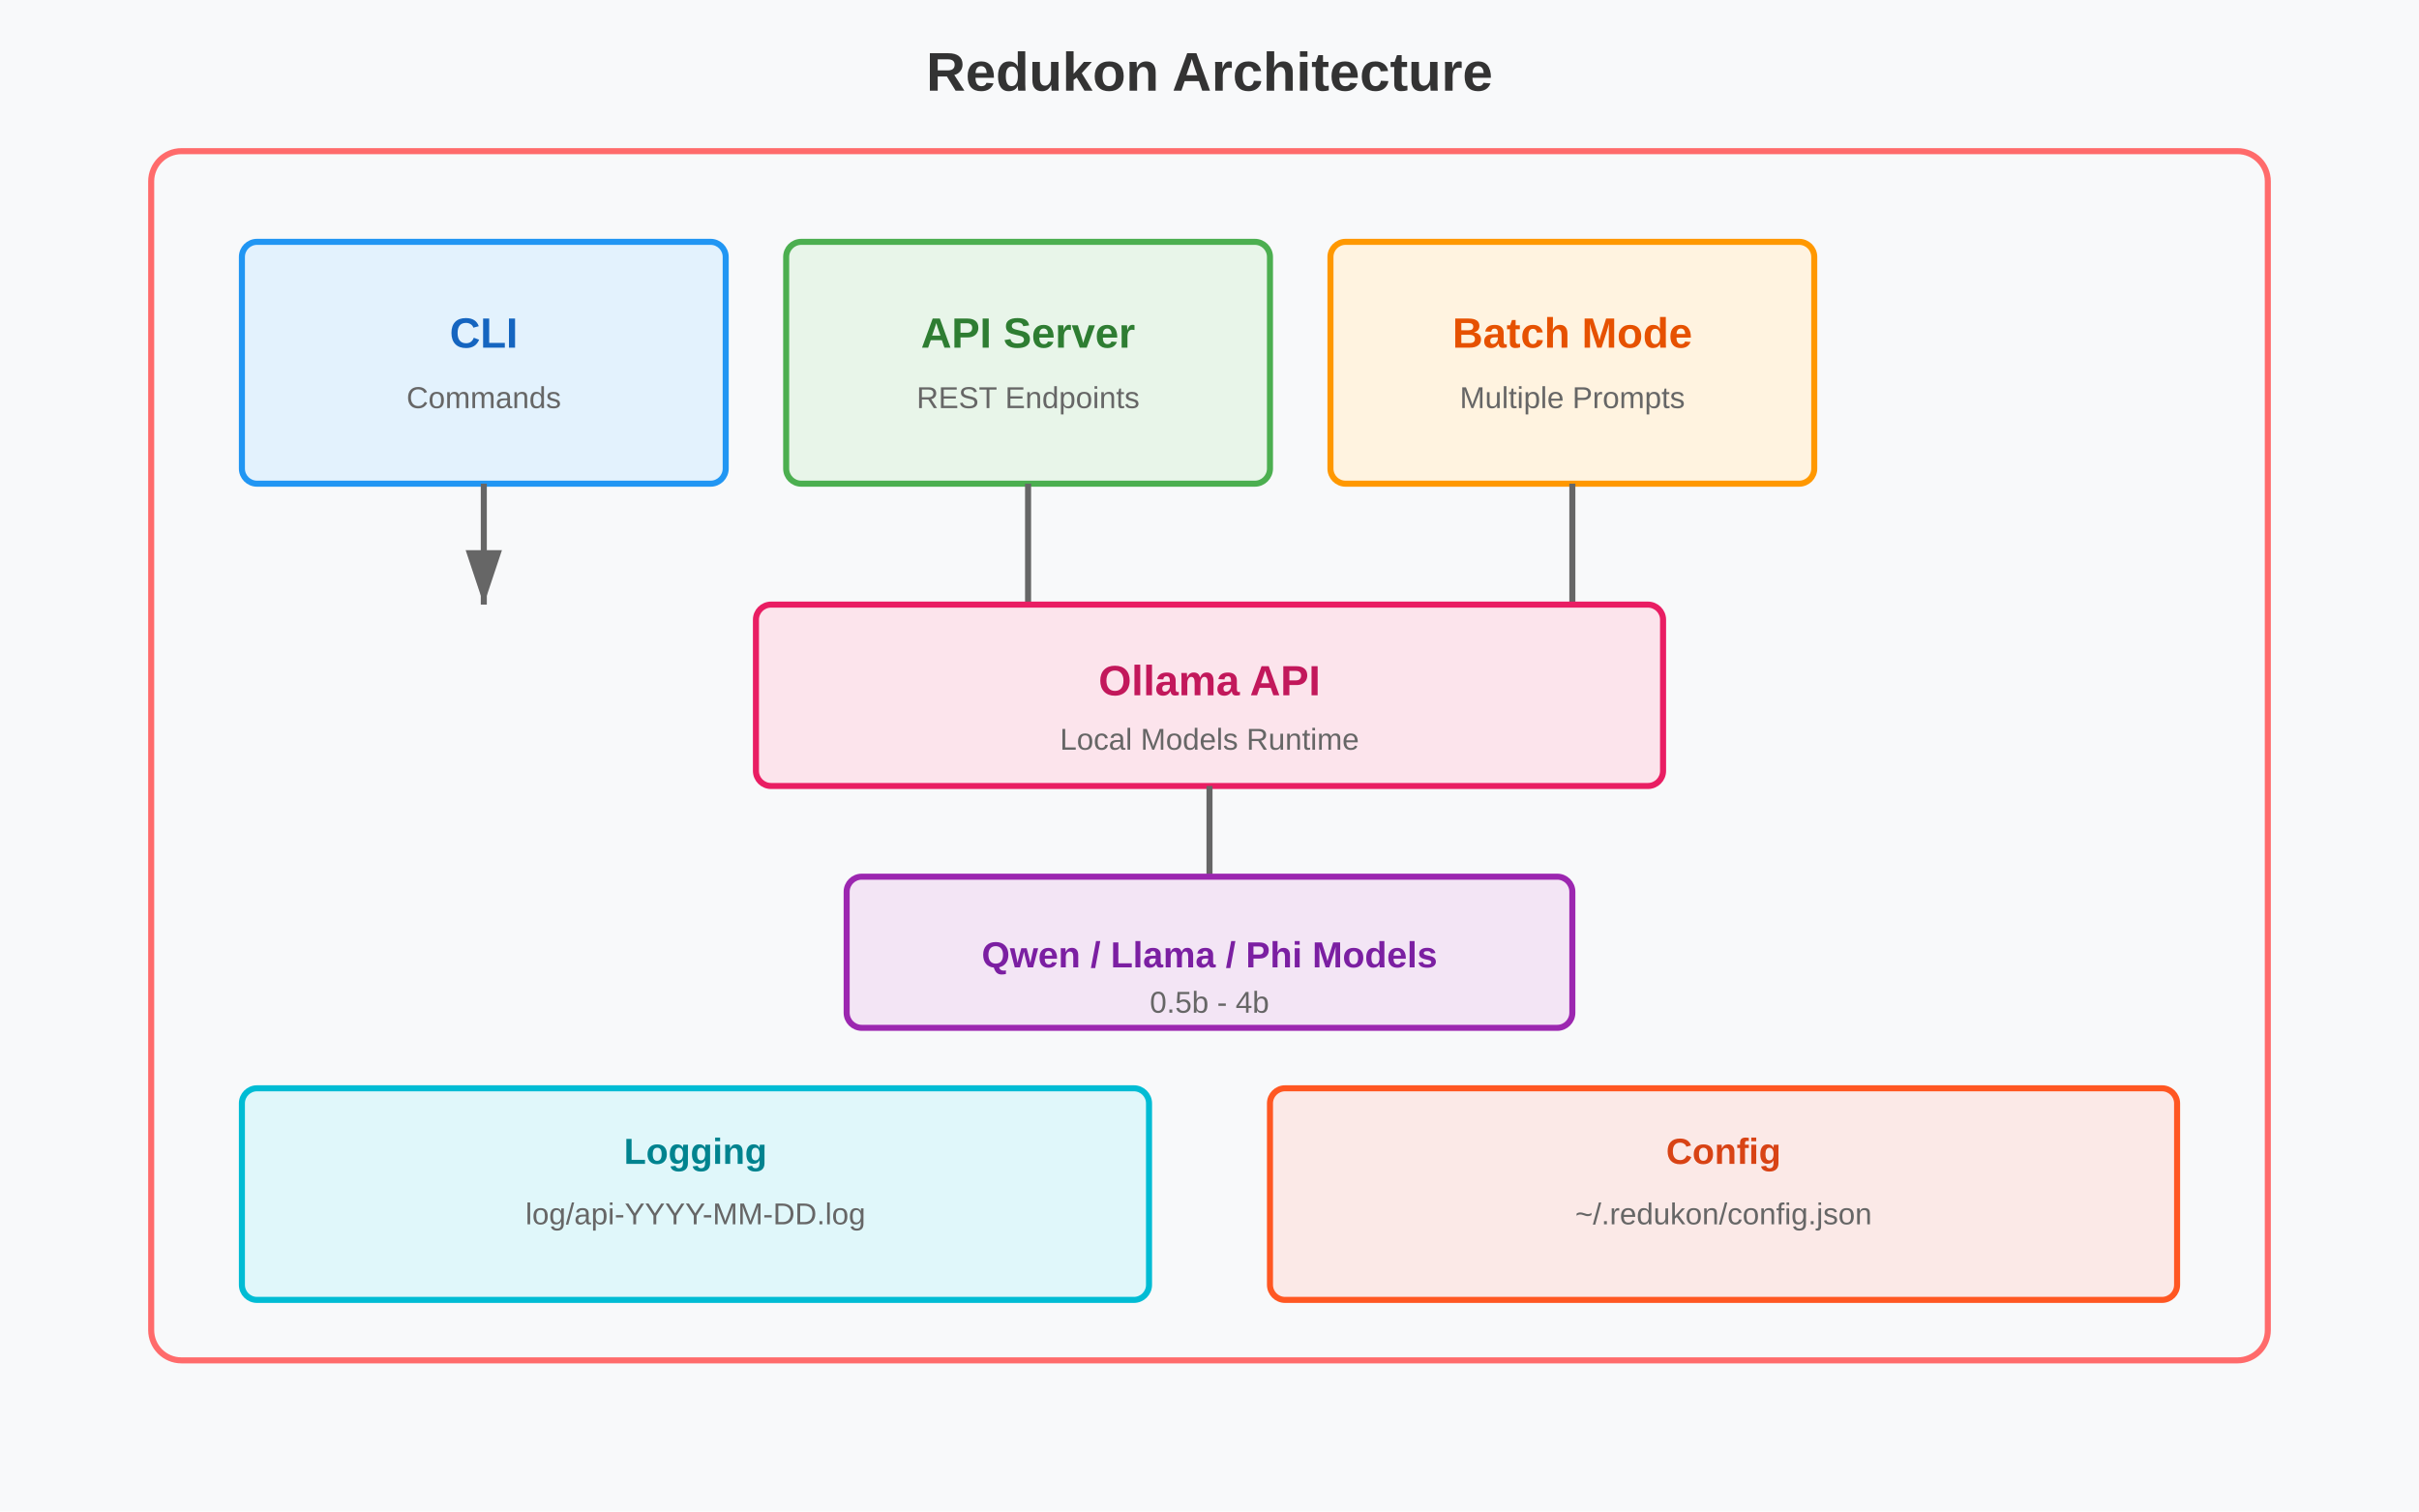
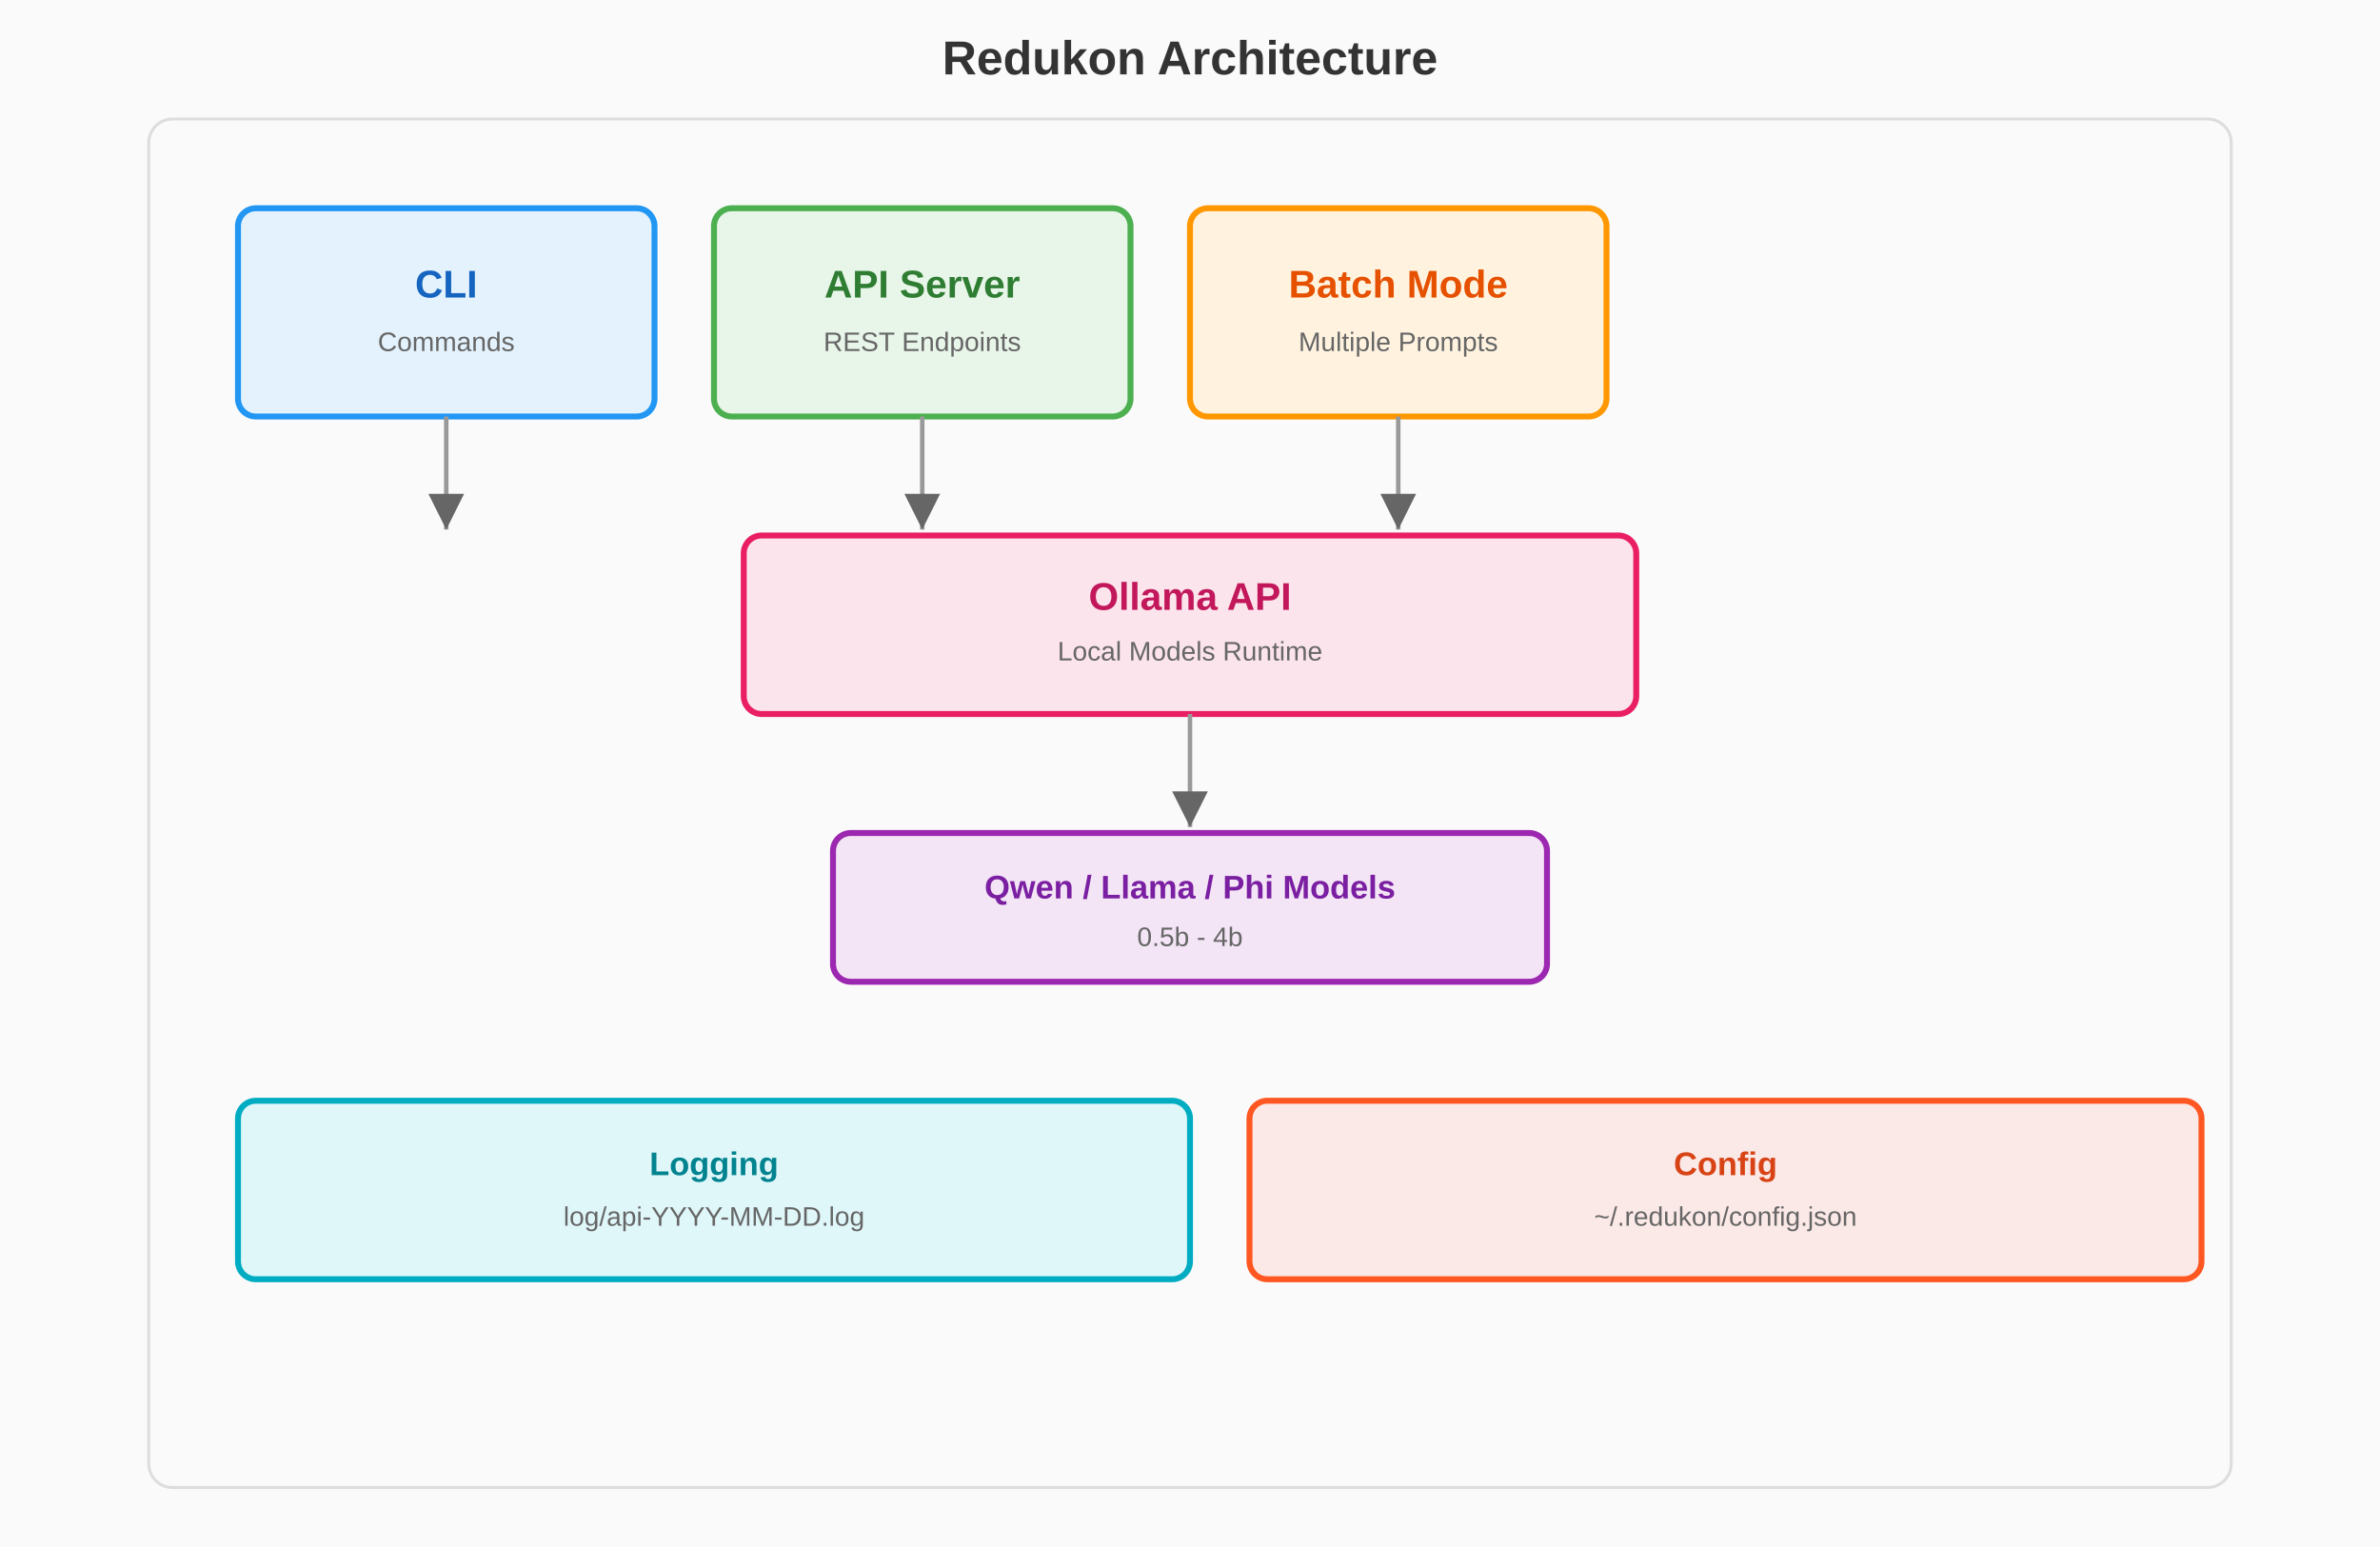
- <svg xmlns="http://www.w3.org/2000/svg" viewBox="0 0 800 500">
-   <rect width="800" height="500" fill="#f8f9fa" />
-   <text x="400" y="30" text-anchor="middle" font-family="Arial, sans-serif" font-size="18" font-weight="bold" fill="#333">Redukon Architecture</text>
-   <rect x="50" y="50" width="700" height="400" rx="10" fill="none" stroke="#ff6b6b" stroke-width="2" />
-   <rect x="80" y="80" width="160" height="80" rx="5" fill="#e3f2fd" stroke="#2196f3" stroke-width="2" />
-   <text x="160" y="115" text-anchor="middle" font-family="Arial" font-size="14" font-weight="bold" fill="#1565c0">CLI</text>
-   <text x="160" y="135" text-anchor="middle" font-family="Arial" font-size="10" fill="#666">Commands</text>
-   <rect x="260" y="80" width="160" height="80" rx="5" fill="#e8f5e9" stroke="#4caf50" stroke-width="2" />
-   <text x="340" y="115" text-anchor="middle" font-family="Arial" font-size="14" font-weight="bold" fill="#2e7d32">API Server</text>
-   <text x="340" y="135" text-anchor="middle" font-family="Arial" font-size="10" fill="#666">REST Endpoints</text>
-   <rect x="440" y="80" width="160" height="80" rx="5" fill="#fff3e0" stroke="#ff9800" stroke-width="2" />
-   <text x="520" y="115" text-anchor="middle" font-family="Arial" font-size="14" font-weight="bold" fill="#e65100">Batch Mode</text>
-   <text x="520" y="135" text-anchor="middle" font-family="Arial" font-size="10" fill="#666">Multiple Prompts</text>
-   <line x1="160" y1="160" x2="160" y2="200" stroke="#666" stroke-width="2" marker-end="url(#arrow)" />
-   <line x1="340" y1="160" x2="340" y2="200" stroke="#666" stroke-width="2" />
-   <line x1="520" y1="160" x2="520" y2="200" stroke="#666" stroke-width="2" />
+ <svg xmlns="http://www.w3.org/2000/svg" viewBox="0 0 800 520">
  <defs>
-     <marker id="arrow" markerWidth="10" markerHeight="10" refX="9" refY="3" orient="auto" markerUnits="strokeWidth">
-       <path d="M0,0 L0,6 L9,3 z" fill="#666" />
+     <marker id="arrow" markerWidth="8" markerHeight="8" refX="8" refY="4" orient="auto">
+       <path d="M0,0 L8,4 L0,8 Z" fill="#666" />
    </marker>
  </defs>
-   <rect x="250" y="200" width="300" height="60" rx="5" fill="#fce4ec" stroke="#e91e63" stroke-width="2" />
-   <text x="400" y="230" text-anchor="middle" font-family="Arial" font-size="14" font-weight="bold" fill="#c2185b">Ollama API</text>
-   <text x="400" y="248" text-anchor="middle" font-family="Arial" font-size="10" fill="#666">Local Models Runtime</text>
-   <line x1="400" y1="260" x2="400" y2="290" stroke="#666" stroke-width="2" />
-   <rect x="280" y="290" width="240" height="50" rx="5" fill="#f3e5f5" stroke="#9c27b0" stroke-width="2" />
-   <text x="400" y="320" text-anchor="middle" font-family="Arial" font-size="12" font-weight="bold" fill="#7b1fa2">Qwen / Llama / Phi Models</text>
-   <text x="400" y="335" text-anchor="middle" font-family="Arial" font-size="10" fill="#666">0.5b - 4b</text>
-   <rect x="80" y="360" width="300" height="70" rx="5" fill="#e0f7fa" stroke="#00bcd4" stroke-width="2" />
-   <text x="230" y="385" text-anchor="middle" font-family="Arial" font-size="12" font-weight="bold" fill="#00838f">Logging</text>
-   <text x="230" y="405" text-anchor="middle" font-family="Arial" font-size="10" fill="#666">log/api-YYYY-MM-DD.log</text>
-   <rect x="420" y="360" width="300" height="70" rx="5" fill="#fbe9e7" stroke="#ff5722" stroke-width="2" />
-   <text x="570" y="385" text-anchor="middle" font-family="Arial" font-size="12" font-weight="bold" fill="#d84315">Config</text>
-   <text x="570" y="405" text-anchor="middle" font-family="Arial" font-size="10" fill="#666">~/.redukon/config.json</text>
+   <rect width="800" height="520" fill="#fafafa" />
+   <text x="400" y="25" text-anchor="middle" font-family="Arial, sans-serif" font-size="16" font-weight="bold" fill="#333">Redukon Architecture</text>
+   <rect x="50" y="40" width="700" height="460" rx="8" fill="none" stroke="#ddd" stroke-width="1" />
+   <rect x="80" y="70" width="140" height="70" rx="6" fill="#e3f2fd" stroke="#2196f3" stroke-width="2" />
+   <text x="150" y="100" text-anchor="middle" font-family="Arial" font-size="13" font-weight="bold" fill="#1565c0">CLI</text>
+   <text x="150" y="118" text-anchor="middle" font-family="Arial" font-size="9" fill="#666">Commands</text>
+   <rect x="240" y="70" width="140" height="70" rx="6" fill="#e8f5e9" stroke="#4caf50" stroke-width="2" />
+   <text x="310" y="100" text-anchor="middle" font-family="Arial" font-size="13" font-weight="bold" fill="#2e7d32">API Server</text>
+   <text x="310" y="118" text-anchor="middle" font-family="Arial" font-size="9" fill="#666">REST Endpoints</text>
+   <rect x="400" y="70" width="140" height="70" rx="6" fill="#fff3e0" stroke="#ff9800" stroke-width="2" />
+   <text x="470" y="100" text-anchor="middle" font-family="Arial" font-size="13" font-weight="bold" fill="#e65100">Batch Mode</text>
+   <text x="470" y="118" text-anchor="middle" font-family="Arial" font-size="9" fill="#666">Multiple Prompts</text>
+   <rect x="250" y="180" width="300" height="60" rx="6" fill="#fce4ec" stroke="#e91e63" stroke-width="2" />
+   <text x="400" y="205" text-anchor="middle" font-family="Arial" font-size="13" font-weight="bold" fill="#c2185b">Ollama API</text>
+   <text x="400" y="222" text-anchor="middle" font-family="Arial" font-size="9" fill="#666">Local Models Runtime</text>
+   <rect x="280" y="280" width="240" height="50" rx="6" fill="#f3e5f5" stroke="#9c27b0" stroke-width="2" />
+   <text x="400" y="302" text-anchor="middle" font-family="Arial" font-size="11" font-weight="bold" fill="#7b1fa2">Qwen / Llama / Phi Models</text>
+   <text x="400" y="318" text-anchor="middle" font-family="Arial" font-size="9" fill="#666">0.5b - 4b</text>
+   <rect x="80" y="370" width="320" height="60" rx="6" fill="#e0f7fa" stroke="#00acc1" stroke-width="2" />
+   <text x="240" y="395" text-anchor="middle" font-family="Arial" font-size="11" font-weight="bold" fill="#00838f">Logging</text>
+   <text x="240" y="412" text-anchor="middle" font-family="Arial" font-size="9" fill="#666">log/api-YYYY-MM-DD.log</text>
+   <rect x="420" y="370" width="320" height="60" rx="6" fill="#fbe9e7" stroke="#ff5722" stroke-width="2" />
+   <text x="580" y="395" text-anchor="middle" font-family="Arial" font-size="11" font-weight="bold" fill="#d84315">Config</text>
+   <text x="580" y="412" text-anchor="middle" font-family="Arial" font-size="9" fill="#666">~/.redukon/config.json</text>
+   <line x1="150" y1="140" x2="150" y2="178" stroke="#999" stroke-width="1.5" marker-end="url(#arrow)" />
+   <line x1="310" y1="140" x2="310" y2="178" stroke="#999" stroke-width="1.5" marker-end="url(#arrow)" />
+   <line x1="470" y1="140" x2="470" y2="178" stroke="#999" stroke-width="1.5" marker-end="url(#arrow)" />
+   <line x1="400" y1="240" x2="400" y2="278" stroke="#999" stroke-width="1.5" marker-end="url(#arrow)" />
</svg>
